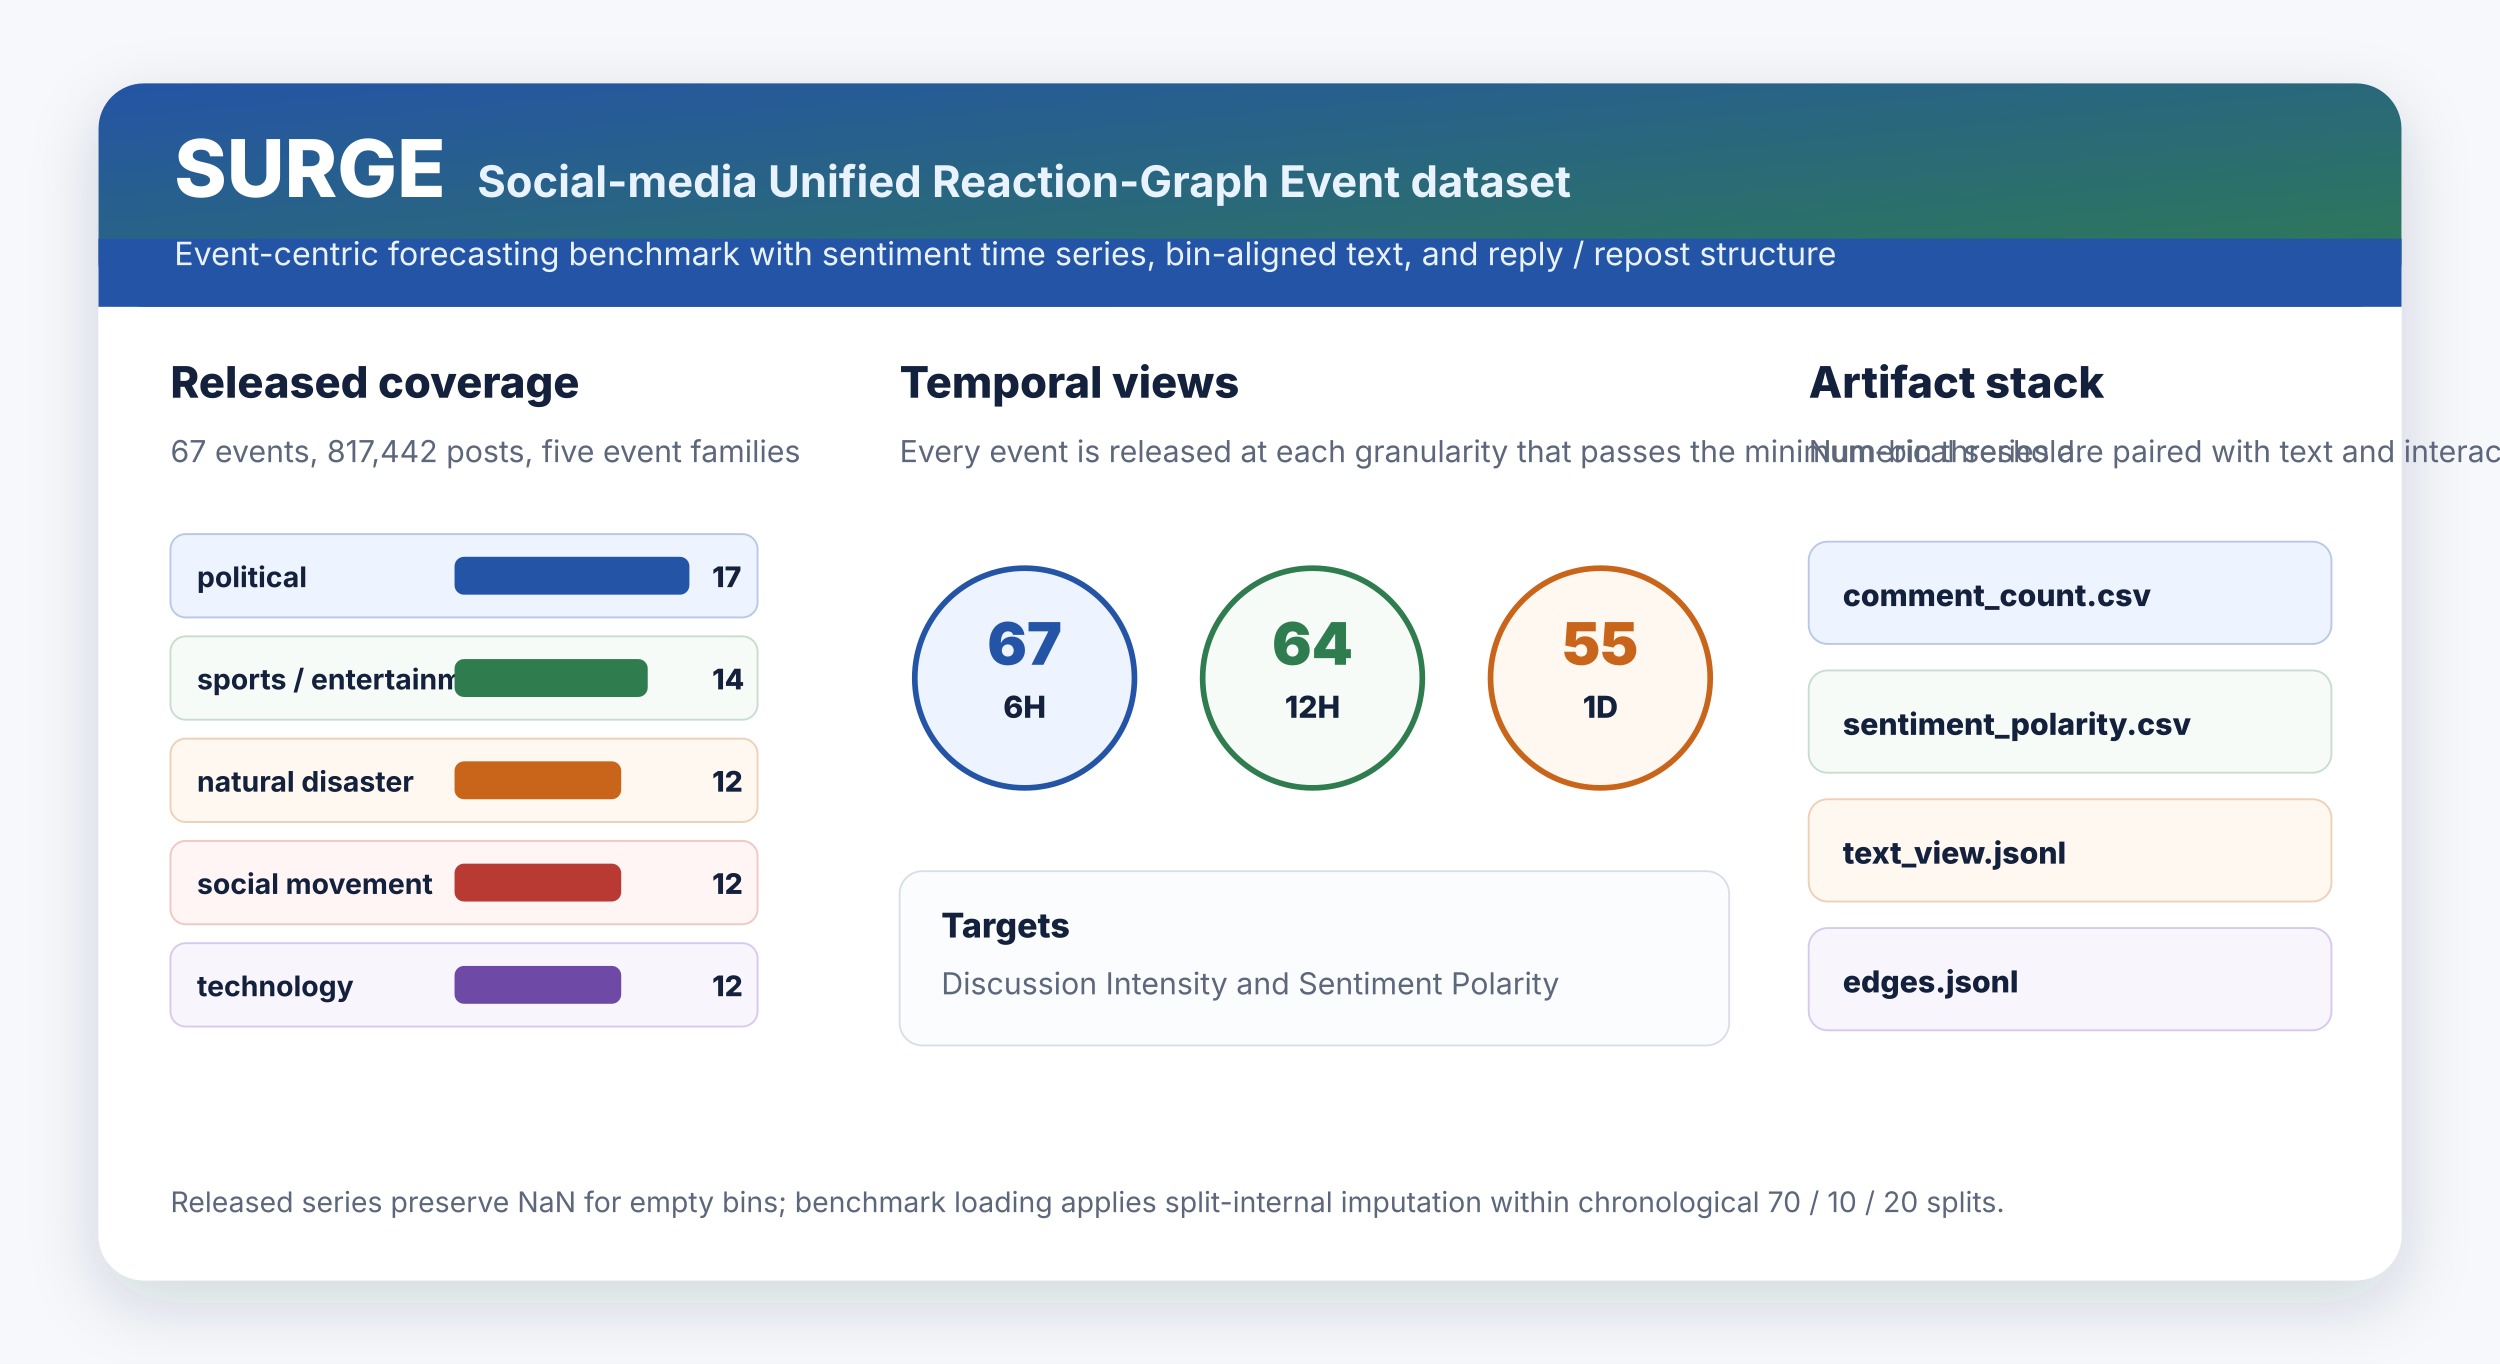
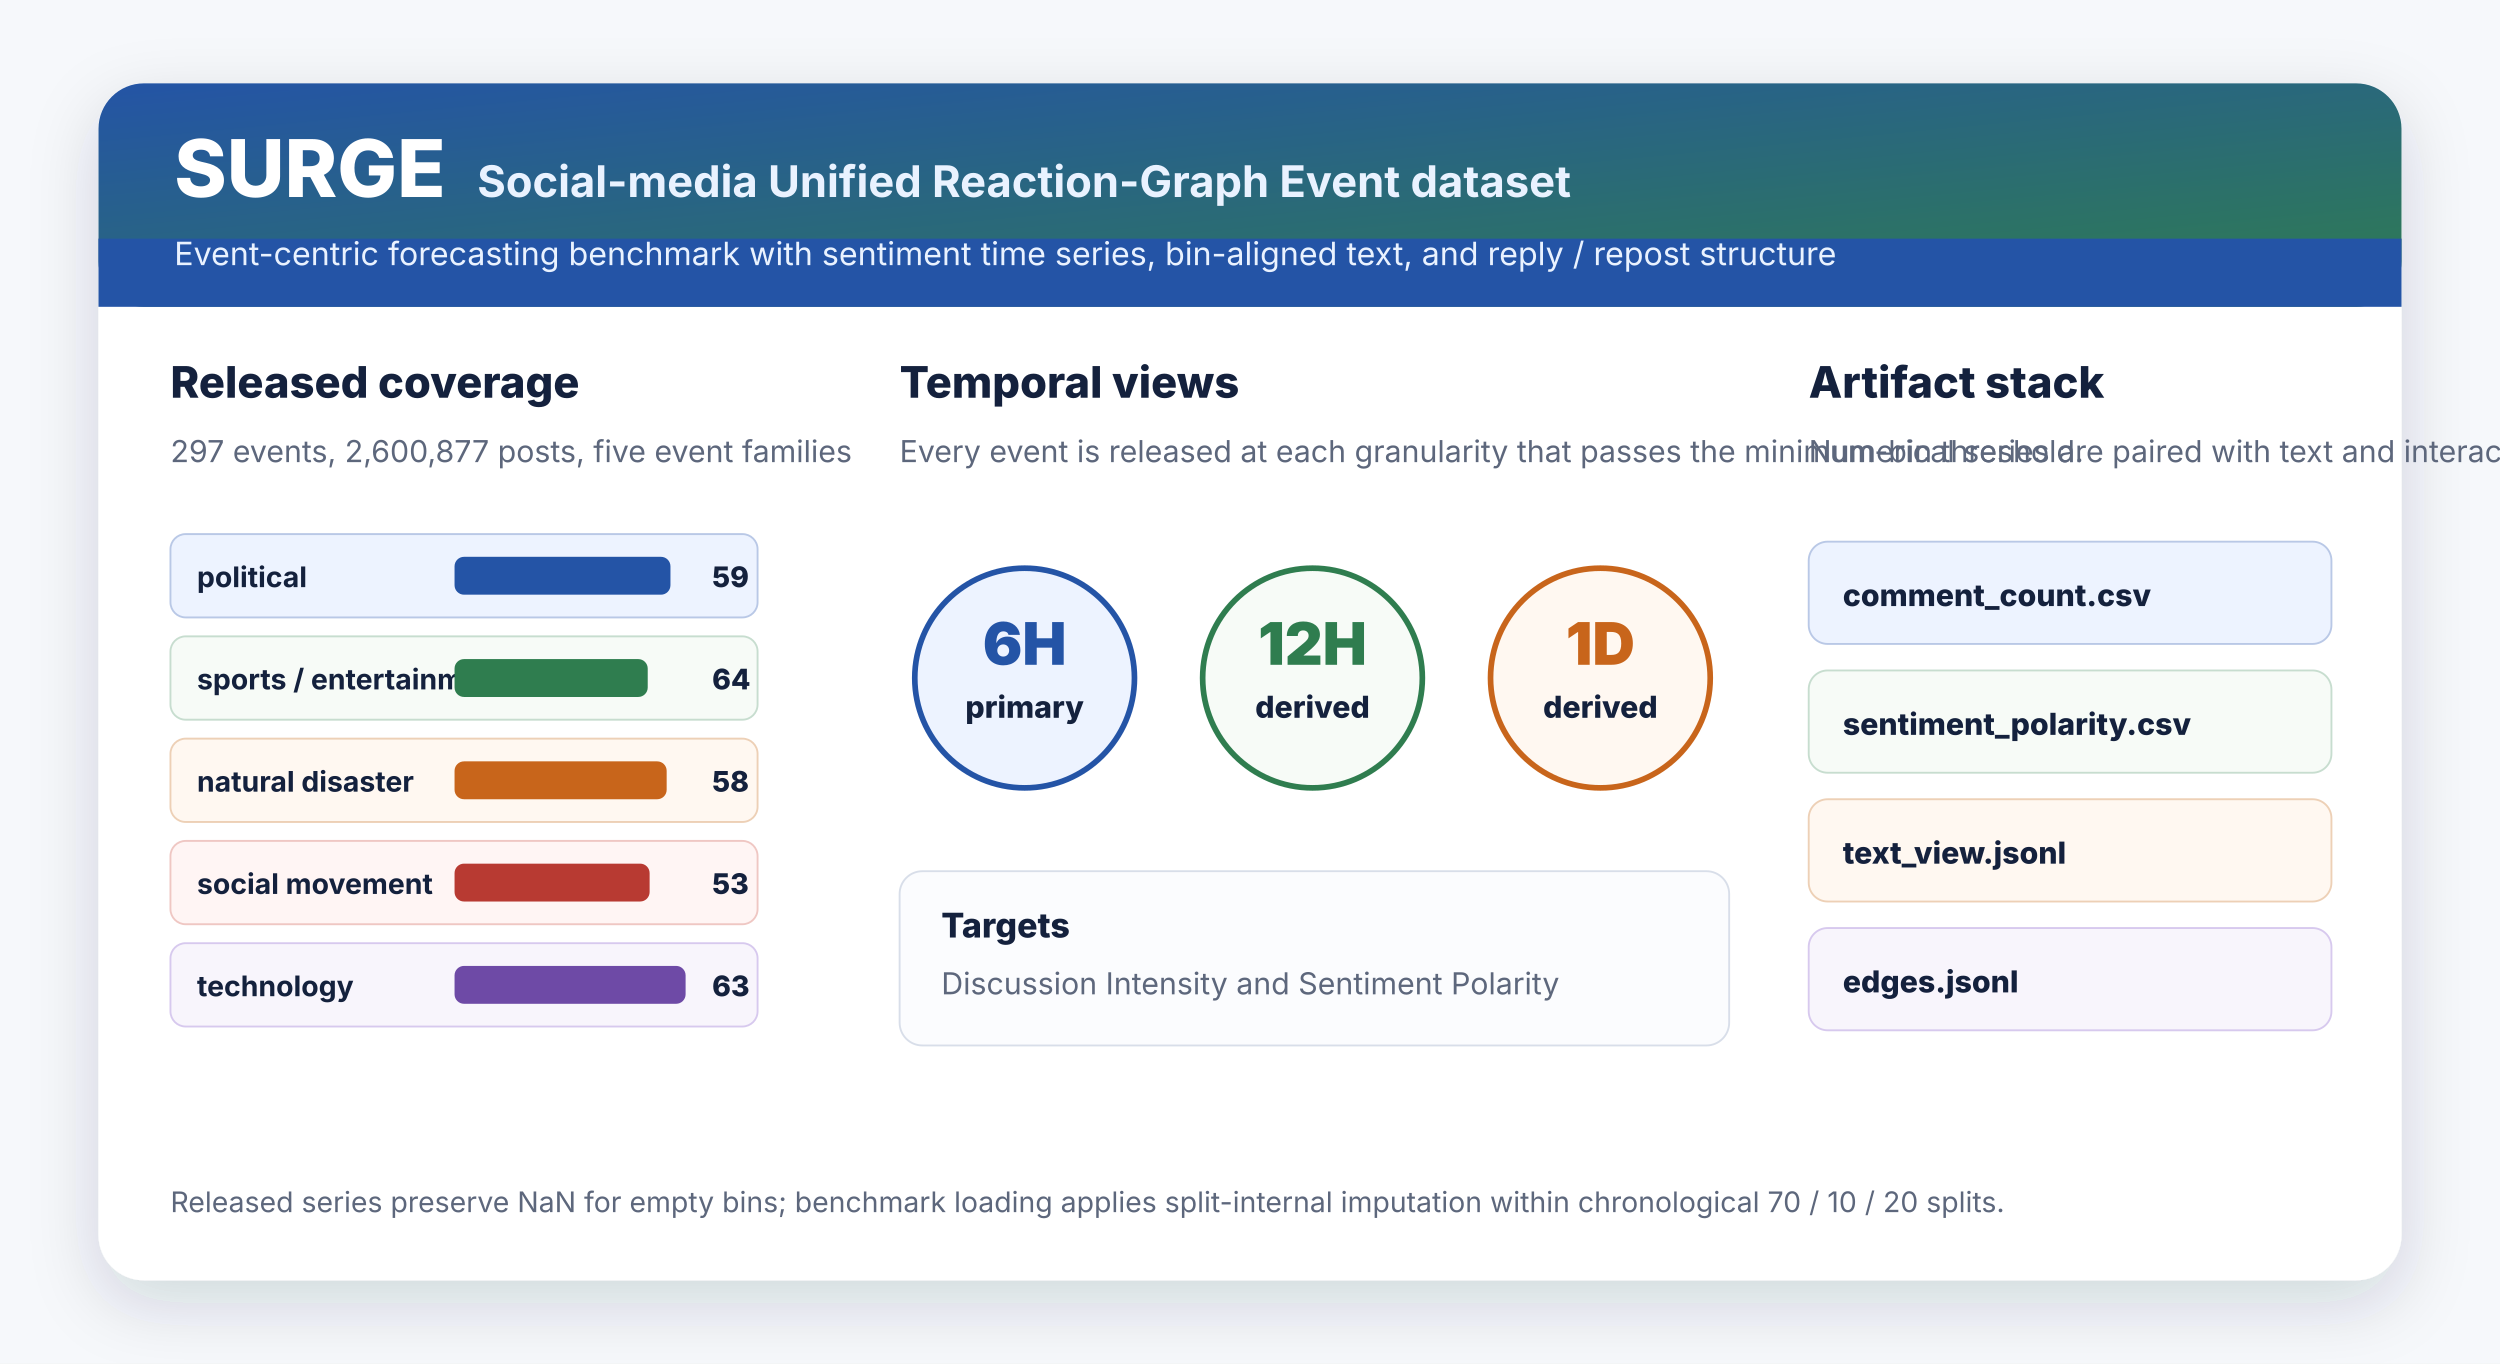
<svg xmlns="http://www.w3.org/2000/svg" width="1320" height="720" viewBox="0 0 1320 720" role="img" aria-labelledby="title desc">
  <defs>
    <filter id="shadow" x="-10%" y="-20%" width="120%" height="150%">
      <feDropShadow dx="0" dy="12" stdDeviation="18" flood-color="#14213d" flood-opacity="0.16" />
    </filter>
    <linearGradient id="header" x1="0" x2="1" y1="0" y2="1">
      <stop offset="0" stop-color="#2454a6" />
      <stop offset="1" stop-color="#2f7d4f" />
    </linearGradient>
  </defs>
  <rect width="1320" height="720" fill="#f6f8fb" />
  <rect x="52" y="44" width="1216" height="632" rx="24" fill="#ffffff" filter="url(#shadow)" />
  <rect x="52" y="44" width="1216" height="118" rx="24" fill="url(#header)" />
  <rect x="52" y="126" width="1216" height="36" fill="#2454a6" />
  <text x="92" y="104" fill="#ffffff" font-family="Inter, Arial, sans-serif" font-size="42" font-weight="800">SURGE</text>
  <text x="252" y="104" fill="#e9f2ff" font-family="Inter, Arial, sans-serif" font-size="23" font-weight="650">Social-media Unified Reaction-Graph Event dataset</text>
  <text x="92" y="140" fill="#e9f2ff" font-family="Inter, Arial, sans-serif" font-size="17">Event-centric forecasting benchmark with sentiment time series, bin-aligned text, and reply / repost structure</text>
  <g transform="translate(90 210)">
    <text x="0" y="0" fill="#14213d" font-family="Inter, Arial, sans-serif" font-size="23" font-weight="800">Released coverage</text>
-     <text x="0" y="34" fill="#5d677c" font-family="Inter, Arial, sans-serif" font-size="16">67 events, 817,442 posts, five event families</text>
+     <text x="0" y="34" fill="#5d677c" font-family="Inter, Arial, sans-serif" font-size="16">297 events, 2,600,877 posts, five event families</text>
    <g transform="translate(0 72)">
      <rect x="0" y="0" width="310" height="44" rx="8" fill="#edf3ff" stroke="#b9c8e6" />
      <text x="14" y="28" fill="#14213d" font-family="Inter, Arial, sans-serif" font-size="15" font-weight="750">political</text>
-       <rect x="150" y="12" width="124" height="20" rx="5" fill="#2454a6" />
-       <text x="286" y="28" fill="#14213d" font-family="Inter, Arial, sans-serif" font-size="15" font-weight="800">17</text>
+       <rect x="150" y="12" width="114" height="20" rx="5" fill="#2454a6" />
+       <text x="286" y="28" fill="#14213d" font-family="Inter, Arial, sans-serif" font-size="15" font-weight="800">59</text>
    </g>
    <g transform="translate(0 126)">
      <rect x="0" y="0" width="310" height="44" rx="8" fill="#f7fbf7" stroke="#c7ddcf" />
      <text x="14" y="28" fill="#14213d" font-family="Inter, Arial, sans-serif" font-size="15" font-weight="750">sports / entertainment</text>
      <rect x="150" y="12" width="102" height="20" rx="5" fill="#2f7d4f" />
-       <text x="286" y="28" fill="#14213d" font-family="Inter, Arial, sans-serif" font-size="15" font-weight="800">14</text>
+       <text x="286" y="28" fill="#14213d" font-family="Inter, Arial, sans-serif" font-size="15" font-weight="800">64</text>
    </g>
    <g transform="translate(0 180)">
      <rect x="0" y="0" width="310" height="44" rx="8" fill="#fff8f1" stroke="#edd0b6" />
      <text x="14" y="28" fill="#14213d" font-family="Inter, Arial, sans-serif" font-size="15" font-weight="750">natural disaster</text>
-       <rect x="150" y="12" width="88" height="20" rx="5" fill="#c8651b" />
-       <text x="286" y="28" fill="#14213d" font-family="Inter, Arial, sans-serif" font-size="15" font-weight="800">12</text>
+       <rect x="150" y="12" width="112" height="20" rx="5" fill="#c8651b" />
+       <text x="286" y="28" fill="#14213d" font-family="Inter, Arial, sans-serif" font-size="15" font-weight="800">58</text>
    </g>
    <g transform="translate(0 234)">
      <rect x="0" y="0" width="310" height="44" rx="8" fill="#fff5f4" stroke="#efc7c3" />
      <text x="14" y="28" fill="#14213d" font-family="Inter, Arial, sans-serif" font-size="15" font-weight="750">social movement</text>
-       <rect x="150" y="12" width="88" height="20" rx="5" fill="#b83a32" />
-       <text x="286" y="28" fill="#14213d" font-family="Inter, Arial, sans-serif" font-size="15" font-weight="800">12</text>
+       <rect x="150" y="12" width="103" height="20" rx="5" fill="#b83a32" />
+       <text x="286" y="28" fill="#14213d" font-family="Inter, Arial, sans-serif" font-size="15" font-weight="800">53</text>
    </g>
    <g transform="translate(0 288)">
      <rect x="0" y="0" width="310" height="44" rx="8" fill="#f8f5fc" stroke="#d7c9ee" />
      <text x="14" y="28" fill="#14213d" font-family="Inter, Arial, sans-serif" font-size="15" font-weight="750">technology</text>
-       <rect x="150" y="12" width="88" height="20" rx="5" fill="#6e4aa6" />
-       <text x="286" y="28" fill="#14213d" font-family="Inter, Arial, sans-serif" font-size="15" font-weight="800">12</text>
+       <rect x="150" y="12" width="122" height="20" rx="5" fill="#6e4aa6" />
+       <text x="286" y="28" fill="#14213d" font-family="Inter, Arial, sans-serif" font-size="15" font-weight="800">63</text>
    </g>
  </g>
  <g transform="translate(475 210)">
    <text x="0" y="0" fill="#14213d" font-family="Inter, Arial, sans-serif" font-size="23" font-weight="800">Temporal views</text>
    <text x="0" y="34" fill="#5d677c" font-family="Inter, Arial, sans-serif" font-size="16">Every event is released at each granularity that passes the minimum-bin threshold.</text>
    <g transform="translate(0 82)">
      <circle cx="66" cy="66" r="58" fill="#edf3ff" stroke="#2454a6" stroke-width="3" />
-       <text x="66" y="59" text-anchor="middle" fill="#2454a6" font-family="Inter, Arial, sans-serif" font-size="31" font-weight="850">67</text>
-       <text x="66" y="87" text-anchor="middle" fill="#14213d" font-family="Inter, Arial, sans-serif" font-size="16" font-weight="760">6H</text>
+       <text x="66" y="59" text-anchor="middle" fill="#2454a6" font-family="Inter, Arial, sans-serif" font-size="31" font-weight="850">6H</text>
+       <text x="66" y="87" text-anchor="middle" fill="#14213d" font-family="Inter, Arial, sans-serif" font-size="16" font-weight="760">primary</text>
    </g>
    <g transform="translate(152 82)">
      <circle cx="66" cy="66" r="58" fill="#f7fbf7" stroke="#2f7d4f" stroke-width="3" />
-       <text x="66" y="59" text-anchor="middle" fill="#2f7d4f" font-family="Inter, Arial, sans-serif" font-size="31" font-weight="850">64</text>
-       <text x="66" y="87" text-anchor="middle" fill="#14213d" font-family="Inter, Arial, sans-serif" font-size="16" font-weight="760">12H</text>
+       <text x="66" y="59" text-anchor="middle" fill="#2f7d4f" font-family="Inter, Arial, sans-serif" font-size="31" font-weight="850">12H</text>
+       <text x="66" y="87" text-anchor="middle" fill="#14213d" font-family="Inter, Arial, sans-serif" font-size="16" font-weight="760">derived</text>
    </g>
    <g transform="translate(304 82)">
      <circle cx="66" cy="66" r="58" fill="#fff8f1" stroke="#c8651b" stroke-width="3" />
-       <text x="66" y="59" text-anchor="middle" fill="#c8651b" font-family="Inter, Arial, sans-serif" font-size="31" font-weight="850">55</text>
-       <text x="66" y="87" text-anchor="middle" fill="#14213d" font-family="Inter, Arial, sans-serif" font-size="16" font-weight="760">1D</text>
+       <text x="66" y="59" text-anchor="middle" fill="#c8651b" font-family="Inter, Arial, sans-serif" font-size="31" font-weight="850">1D</text>
+       <text x="66" y="87" text-anchor="middle" fill="#14213d" font-family="Inter, Arial, sans-serif" font-size="16" font-weight="760">derived</text>
    </g>
    <g transform="translate(0 250)">
      <rect x="0" y="0" width="438" height="92" rx="12" fill="#fbfcfe" stroke="#d8dee9" />
      <text x="22" y="35" fill="#14213d" font-family="Inter, Arial, sans-serif" font-size="18" font-weight="800">Targets</text>
      <text x="22" y="65" fill="#5d677c" font-family="Inter, Arial, sans-serif" font-size="16">Discussion Intensity and Sentiment Polarity</text>
    </g>
  </g>
  <g transform="translate(955 210)">
    <text x="0" y="0" fill="#14213d" font-family="Inter, Arial, sans-serif" font-size="23" font-weight="800">Artifact stack</text>
    <text x="0" y="34" fill="#5d677c" font-family="Inter, Arial, sans-serif" font-size="16">Numerical series are paired with text and interaction views.</text>
    <g transform="translate(0 76)">
      <rect x="0" y="0" width="276" height="54" rx="10" fill="#edf3ff" stroke="#b9c8e6" />
      <text x="18" y="34" fill="#14213d" font-family="Inter, Arial, sans-serif" font-size="16" font-weight="760">comment_count.csv</text>
    </g>
    <g transform="translate(0 144)">
      <rect x="0" y="0" width="276" height="54" rx="10" fill="#f7fbf7" stroke="#c7ddcf" />
      <text x="18" y="34" fill="#14213d" font-family="Inter, Arial, sans-serif" font-size="16" font-weight="760">sentiment_polarity.csv</text>
    </g>
    <g transform="translate(0 212)">
      <rect x="0" y="0" width="276" height="54" rx="10" fill="#fff8f1" stroke="#edd0b6" />
      <text x="18" y="34" fill="#14213d" font-family="Inter, Arial, sans-serif" font-size="16" font-weight="760">text_view.jsonl</text>
    </g>
    <g transform="translate(0 280)">
      <rect x="0" y="0" width="276" height="54" rx="10" fill="#f8f5fc" stroke="#d7c9ee" />
      <text x="18" y="34" fill="#14213d" font-family="Inter, Arial, sans-serif" font-size="16" font-weight="760">edges.jsonl</text>
    </g>
  </g>
  <text x="90" y="640" fill="#5d677c" font-family="Inter, Arial, sans-serif" font-size="15">Released series preserve NaN for empty bins; benchmark loading applies split-internal imputation within chronological 70 / 10 / 20 splits.</text>
</svg>
